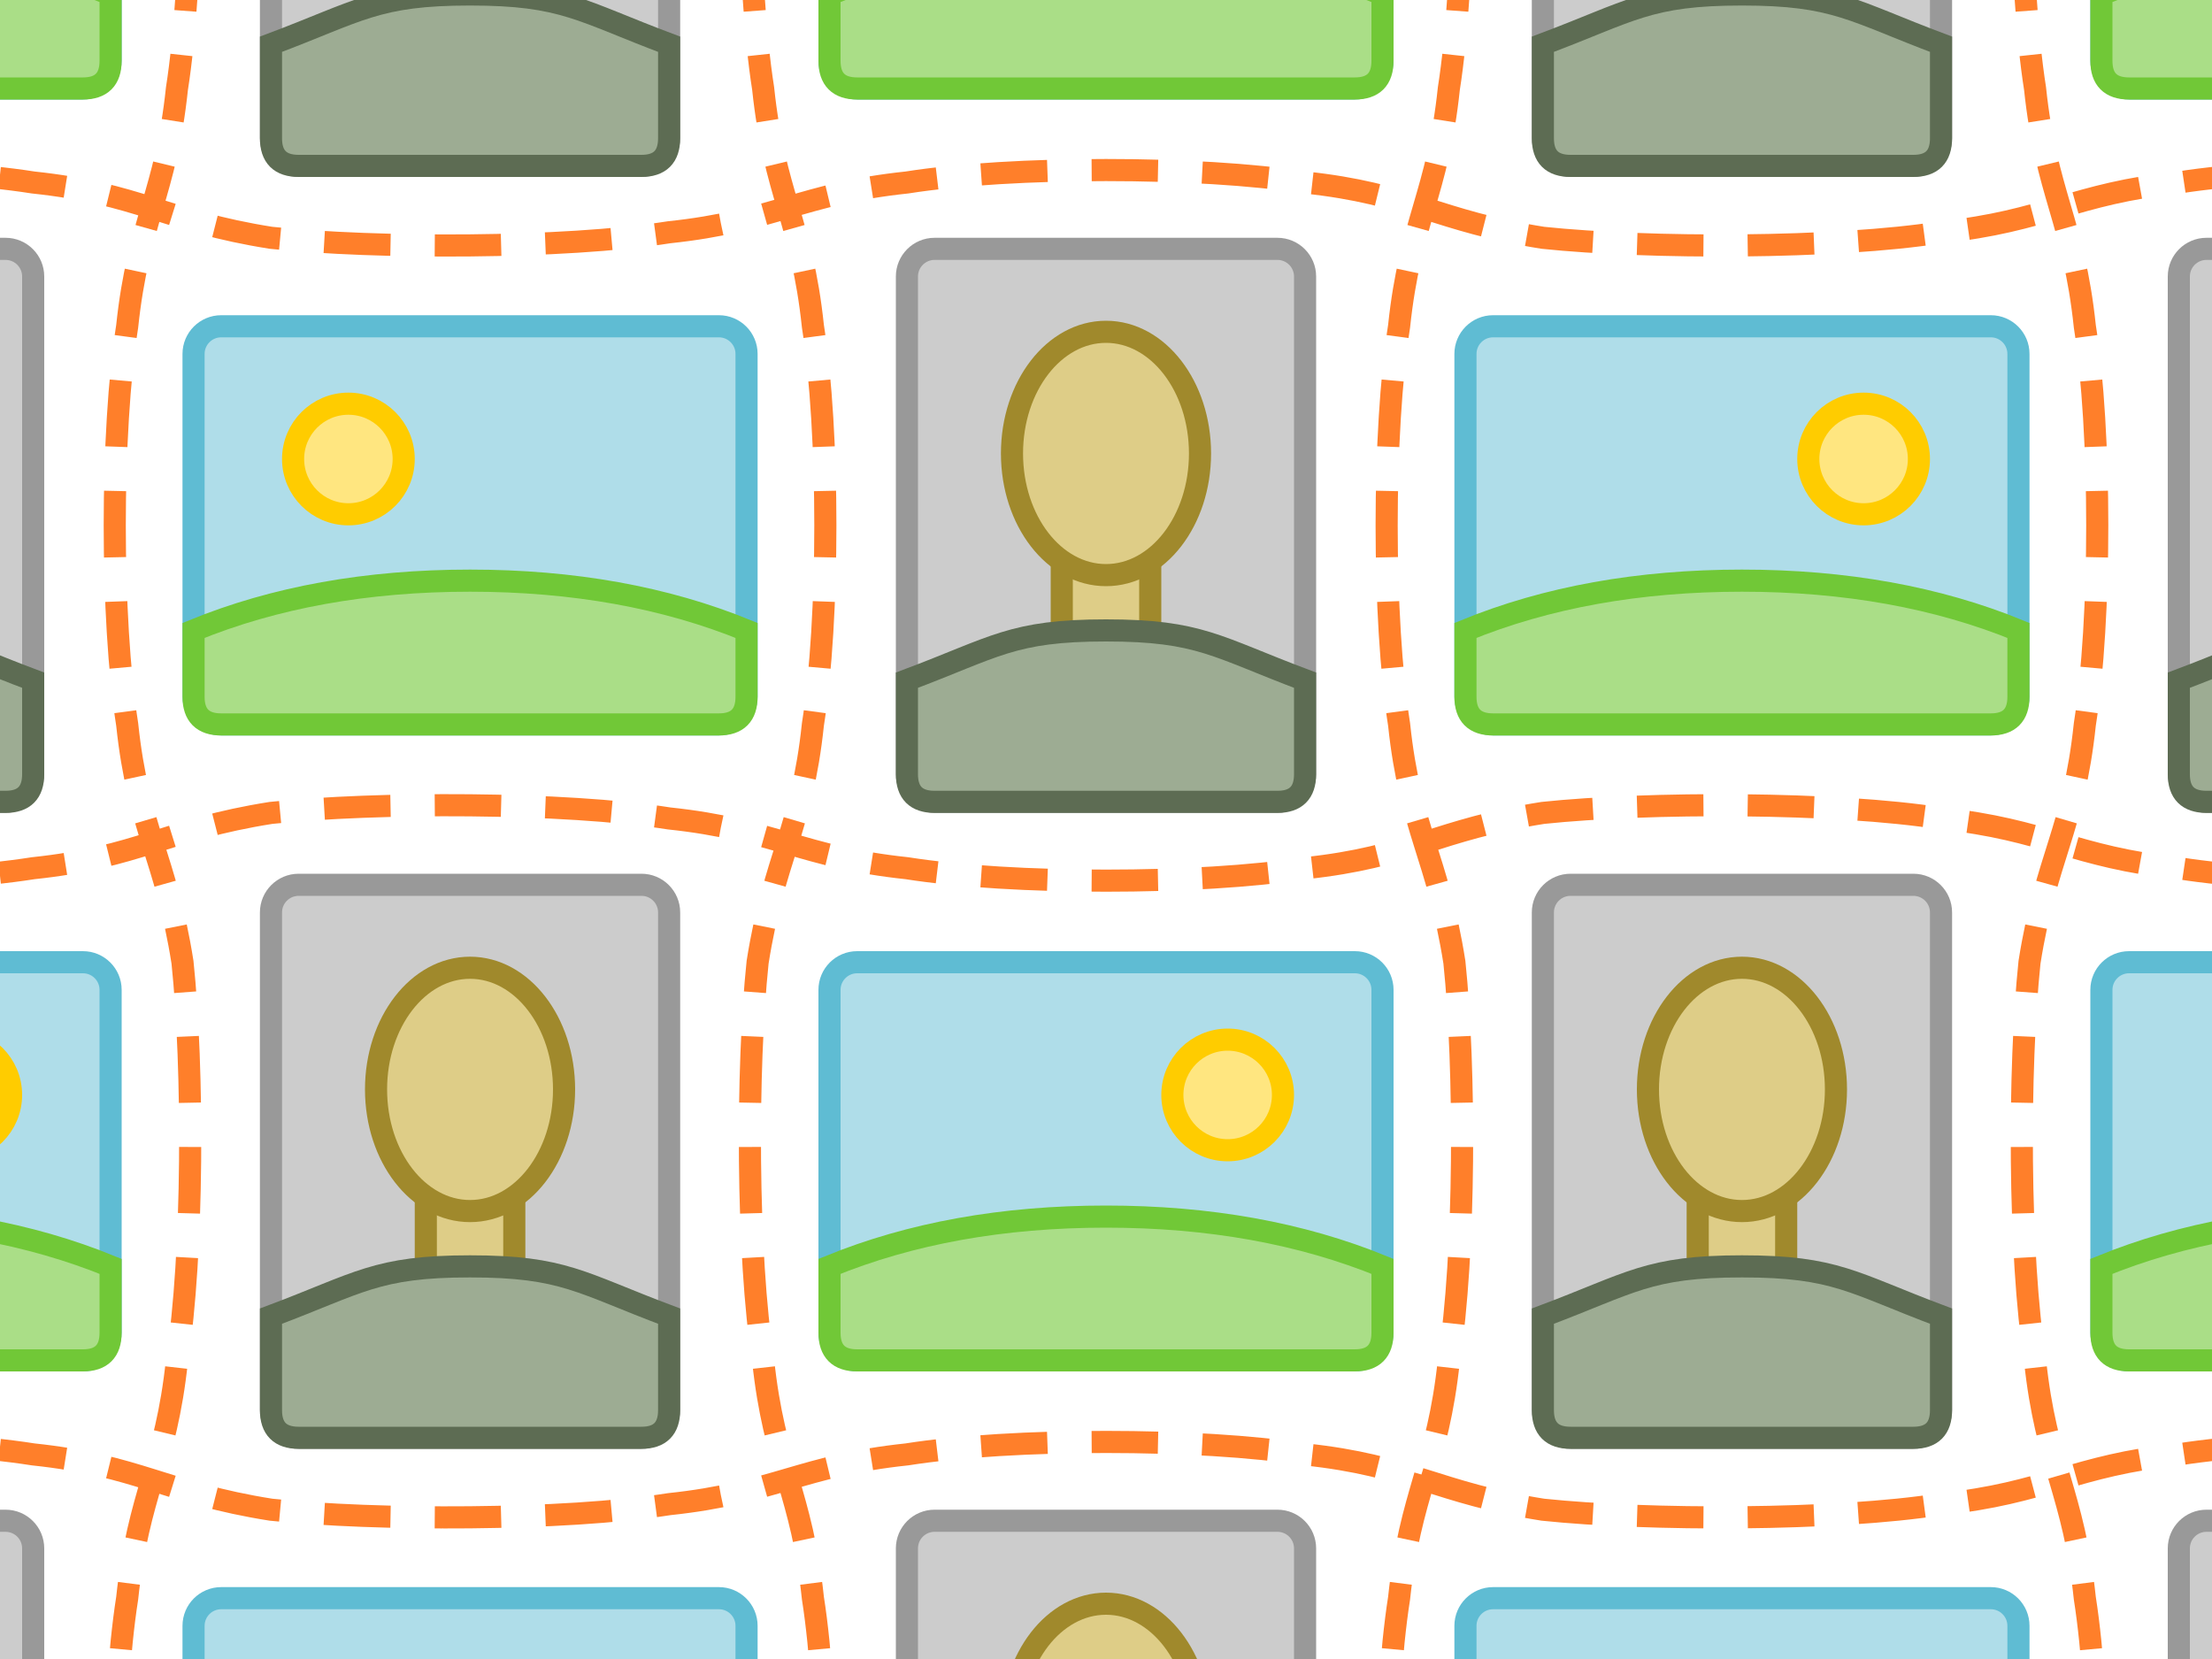
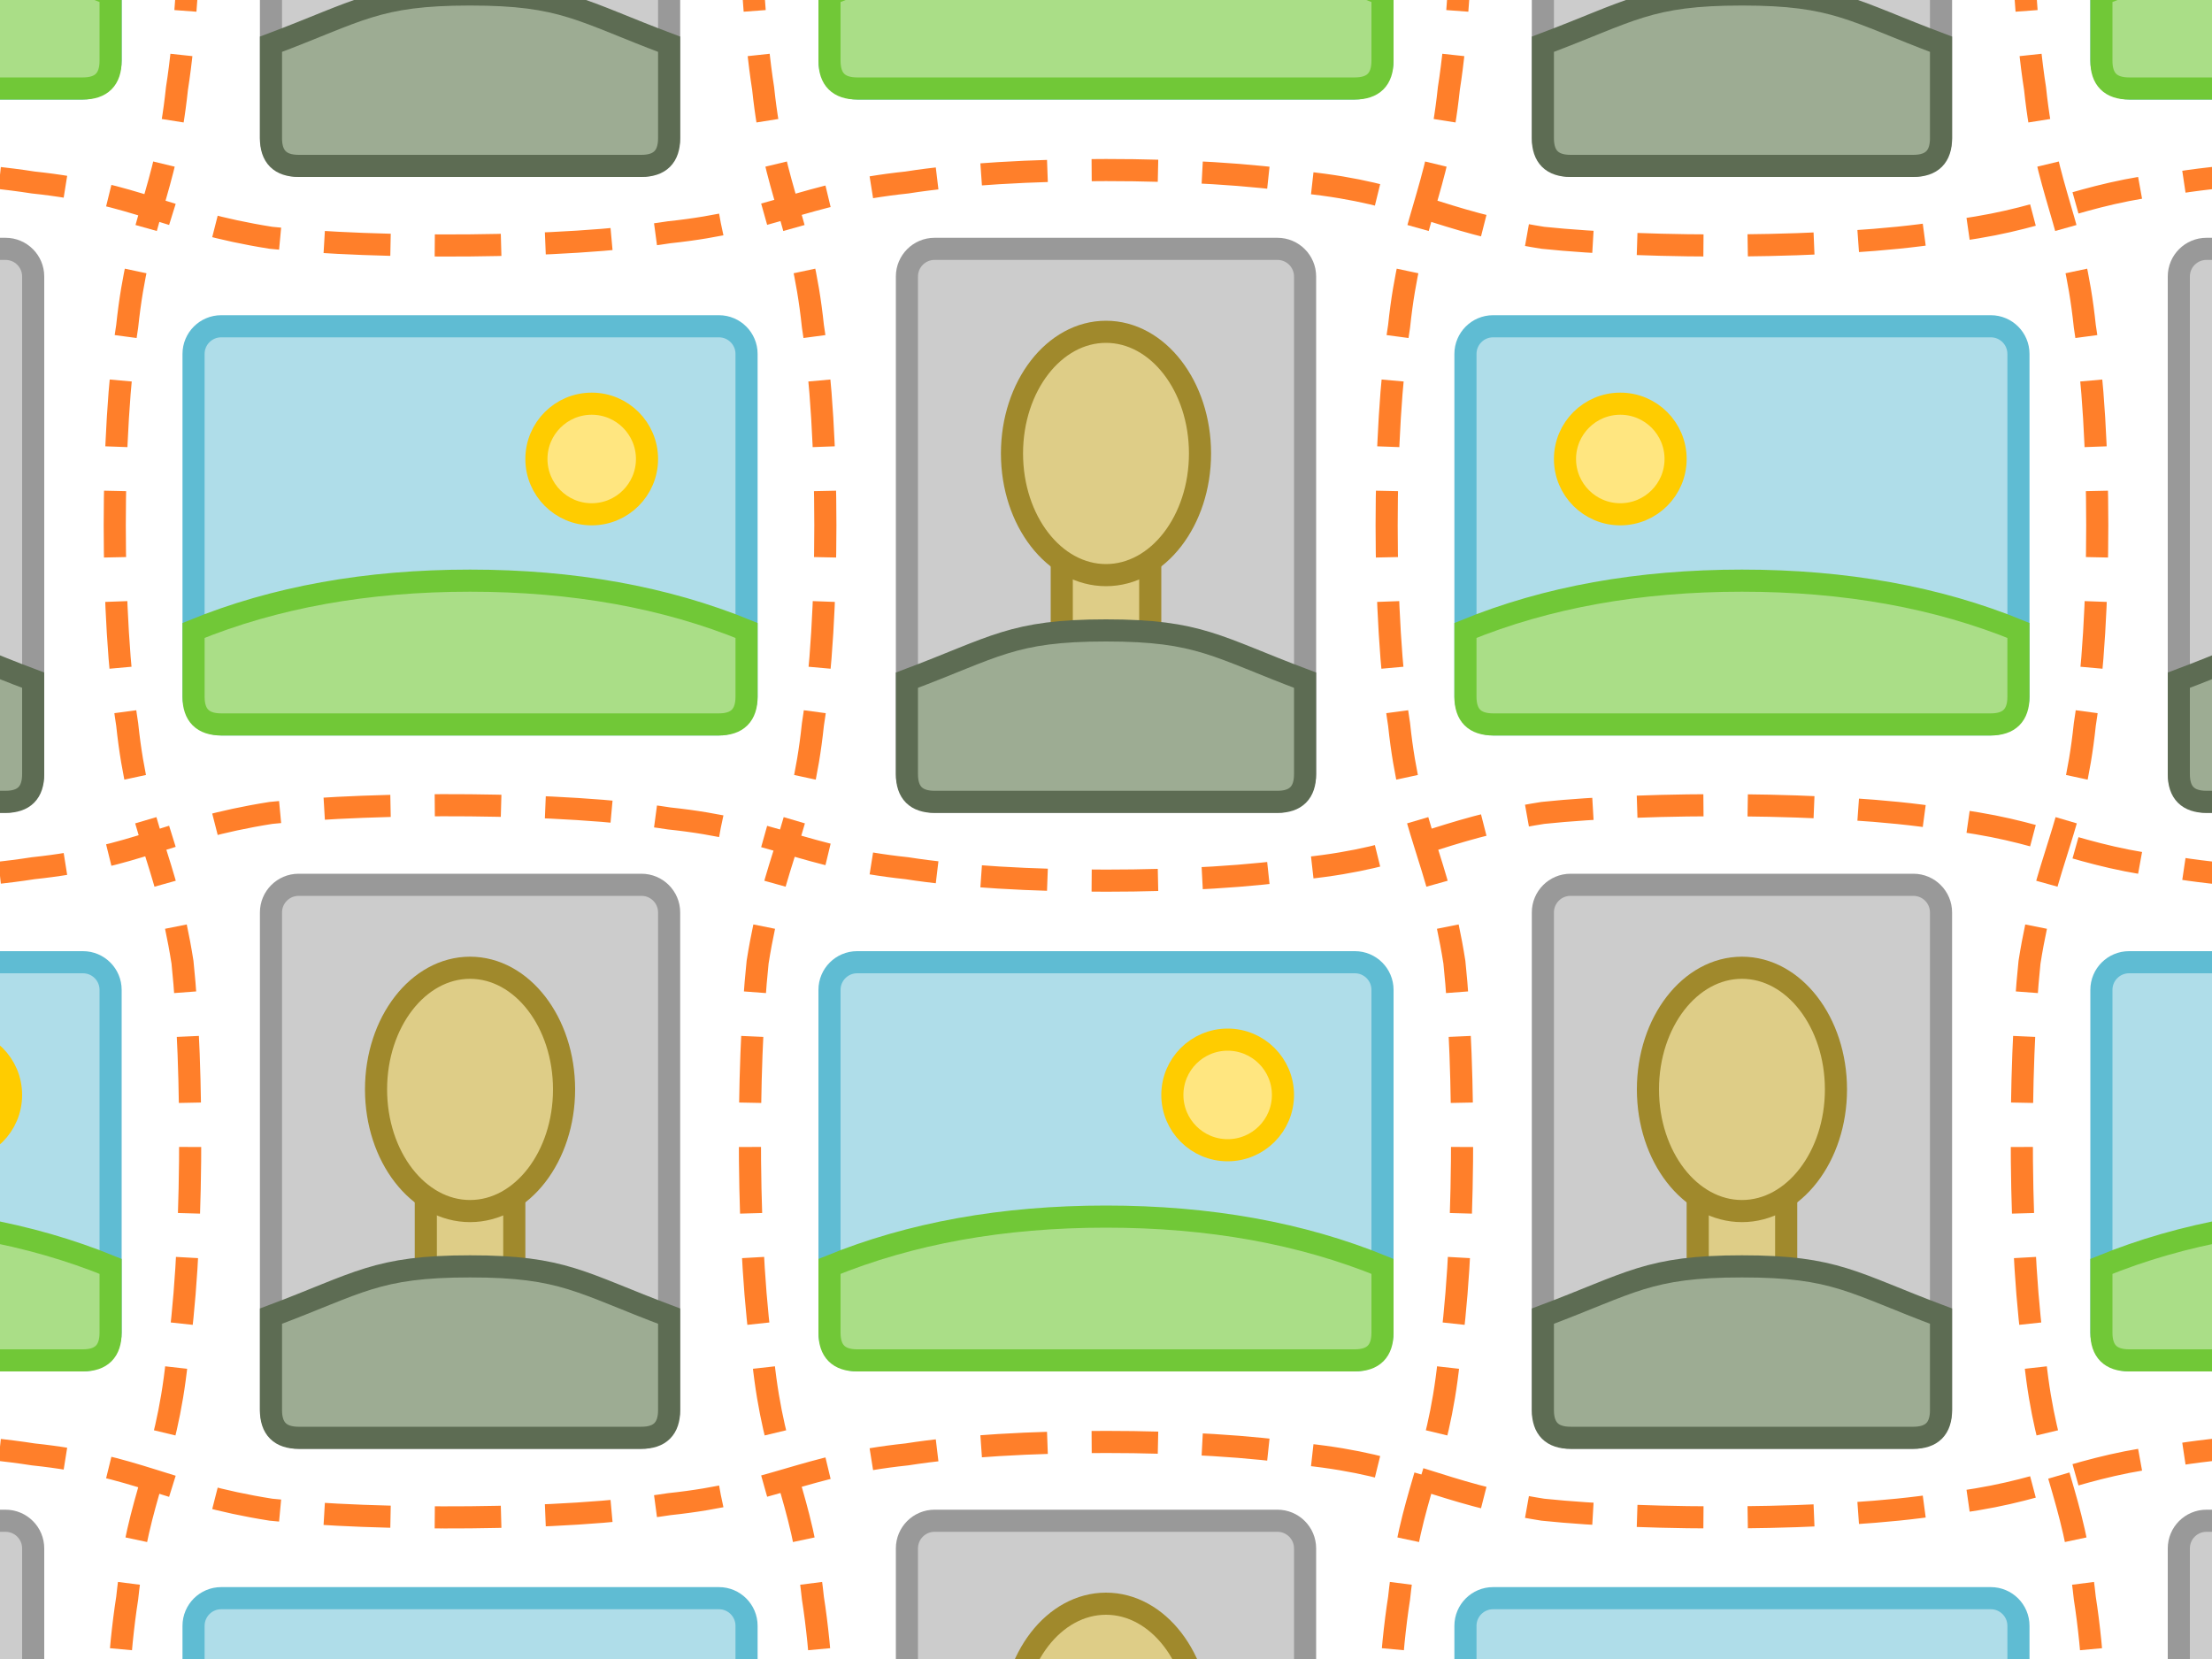
<svg xmlns="http://www.w3.org/2000/svg" xmlns:xlink="http://www.w3.org/1999/xlink" width="400" height="300">
-   <g id="a" stroke-width="4" transform="translate(130 9)">
+   <g id="d" stroke-width="4" transform="translate(130 9)">
    <rect width="72" height="100" x="34" y="36" fill="#ccc" stroke="#999" rx="5" ry="5" />
    <g fill="#decd87" stroke="#a0892c">
      <rect width="16" height="21" x="62" y="89" rx="0" ry="0" />
      <ellipse cx="70" cy="73" rx="17" ry="22" />
    </g>
    <path fill="#9dac93" stroke="#5d6c53" d="M70 105c-17 0-20 3-36 9v17q0 5 5 5h62q5 0 5-5v-17c-16-6-19-9-36-9z" />
  </g>
-   <g id="b" stroke-width="4" transform="translate(12 124)">
+   <g id="e" stroke-width="4" transform="translate(12 124)">
    <rect width="100" height="72" x="138" y="50" fill="#afdde9" stroke="#5fbcd3" rx="5" ry="5" />
    <circle cx="210" cy="74" r="10" fill="#ffe680" stroke="#fc0" />
    <path fill="#aade87" stroke="#71c837" d="M188 96q-28 0-50 9v12q0 5 5 5h90q5 0 5-5v-12q-22-9-50-9z" />
  </g>
-   <use xlink:href="#a" id="c" x="0" y="0" transform="translate(115 115)" />
-   <use xlink:href="#b" id="d" x="0" y="0" transform="translate(115 -115)" />
-   <use xlink:href="#a" id="e" x="0" y="0" transform="translate(-230)" />
-   <use xlink:href="#b" id="g" x="0" y="0" transform="translate(-230)" />
-   <use xlink:href="#c" id="h" x="0" y="0" transform="translate(-230)" />
-   <use xlink:href="#d" id="f" x="0" y="0" transform="matrix(-1 0 0 1 400 0)" />
-   <use xlink:href="#a" id="i" x="0" y="0" transform="translate(0 230)" />
+   <path id="a" fill="none" stroke="#ff7f2a" stroke-dasharray="12,8" stroke-width="4" d="M35-70c0 33 0 67-3 86-2 19-7 24-9 43-3 19-3 53 0 72 2 19 7 24 10 43 2 19 2 53-1 72-2 19-7 24-9 43-3 19-3 53-3 86" />
+   <use xlink:href="#a" transform="translate(230)" />
+   <use xlink:href="#a" id="c" x="0" y="0" transform="matrix(-1 0 0 1 170 0)" />
+   <path id="b" fill="none" stroke="#ff7f2a" stroke-dasharray="12,8" stroke-width="4" d="M-80 30c33 0 67 0 86 3 19 2 24 7 43 10 19 2 53 2 72-1 19-2 24-7 43-9 19-3 53-3 72 0 19 2 24 7 43 10 19 2 53 2 72-1 19-2 24-7 43-9 19-3 53-3 86-3" />
+   <use xlink:href="#b" transform="translate(0 230)" />
+   <use xlink:href="#b" transform="matrix(1 0 0 -1 0 190)" />
+   <use xlink:href="#c" transform="translate(230)" />
+   <use xlink:href="#d" transform="translate(230)" />
  <use xlink:href="#d" transform="translate(0 230)" />
-   <use xlink:href="#e" transform="translate(0 230)" />
-   <use xlink:href="#f" transform="translate(0 230)" />
-   <use xlink:href="#b" id="j" x="0" y="0" transform="translate(0 -230)" />
-   <use xlink:href="#c" transform="translate(0 -230)" />
-   <use xlink:href="#g" transform="translate(0 -230)" />
-   <use xlink:href="#h" transform="translate(0 -230)" />
-   <use xlink:href="#a" transform="translate(230)" />
-   <use xlink:href="#b" transform="translate(230)" />
-   <use xlink:href="#i" transform="translate(230)" />
-   <use xlink:href="#j" transform="translate(230)" />
-   <path id="k" fill="none" stroke="#ff7f2a" stroke-dasharray="12,8" stroke-width="4" d="M35-70c0 33 0 67-3 86-2 19-7 24-9 43-3 19-3 53 0 72 2 19 7 24 10 43 2 19 2 53-1 72-2 19-7 24-9 43-3 19-3 53-3 86" />
-   <use xlink:href="#k" transform="translate(230)" />
-   <use xlink:href="#k" id="l" x="0" y="0" transform="matrix(-1 0 0 1 170 0)" />
-   <use xlink:href="#l" transform="translate(230)" />
-   <path id="m" fill="none" stroke="#ff7f2a" stroke-dasharray="12,8" stroke-width="4" d="M-80 30c33 0 67 0 86 3 19 2 24 7 43 10 19 2 53 2 72-1 19-2 24-7 43-9 19-3 53-3 72 0 19 2 24 7 43 10 19 2 53 2 72-1 19-2 24-7 43-9 19-3 53-3 86-3" />
-   <use xlink:href="#m" transform="translate(0 230)" />
-   <use xlink:href="#m" transform="matrix(1 0 0 -1 0 190)" />
+   <use xlink:href="#d" transform="translate(-230)" />
+   <use xlink:href="#d" transform="translate(-115 -115)" />
+   <use xlink:href="#d" transform="translate(115 -115)" />
+   <use xlink:href="#d" transform="translate(115 115)" />
+   <use xlink:href="#d" transform="translate(-230 230)" />
+   <use xlink:href="#d" transform="translate(230 230)" />
+   <use xlink:href="#e" transform="translate(0 -230)" />
+   <use xlink:href="#e" transform="translate(230)" />
+   <use xlink:href="#e" transform="matrix(-1 0 0 1 515 -115)" />
+   <use xlink:href="#e" transform="translate(115 115)" />
+   <use xlink:href="#e" transform="translate(230 -230)" />
+   <use xlink:href="#e" transform="translate(-115 115)" />
+   <use xlink:href="#e" transform="translate(-115 -115)" />
+   <use xlink:href="#e" transform="translate(-230 -230)" />
+   <use xlink:href="#e" transform="translate(-230)" />
+   <use xlink:href="#d" transform="translate(-115 115)" />
</svg>
